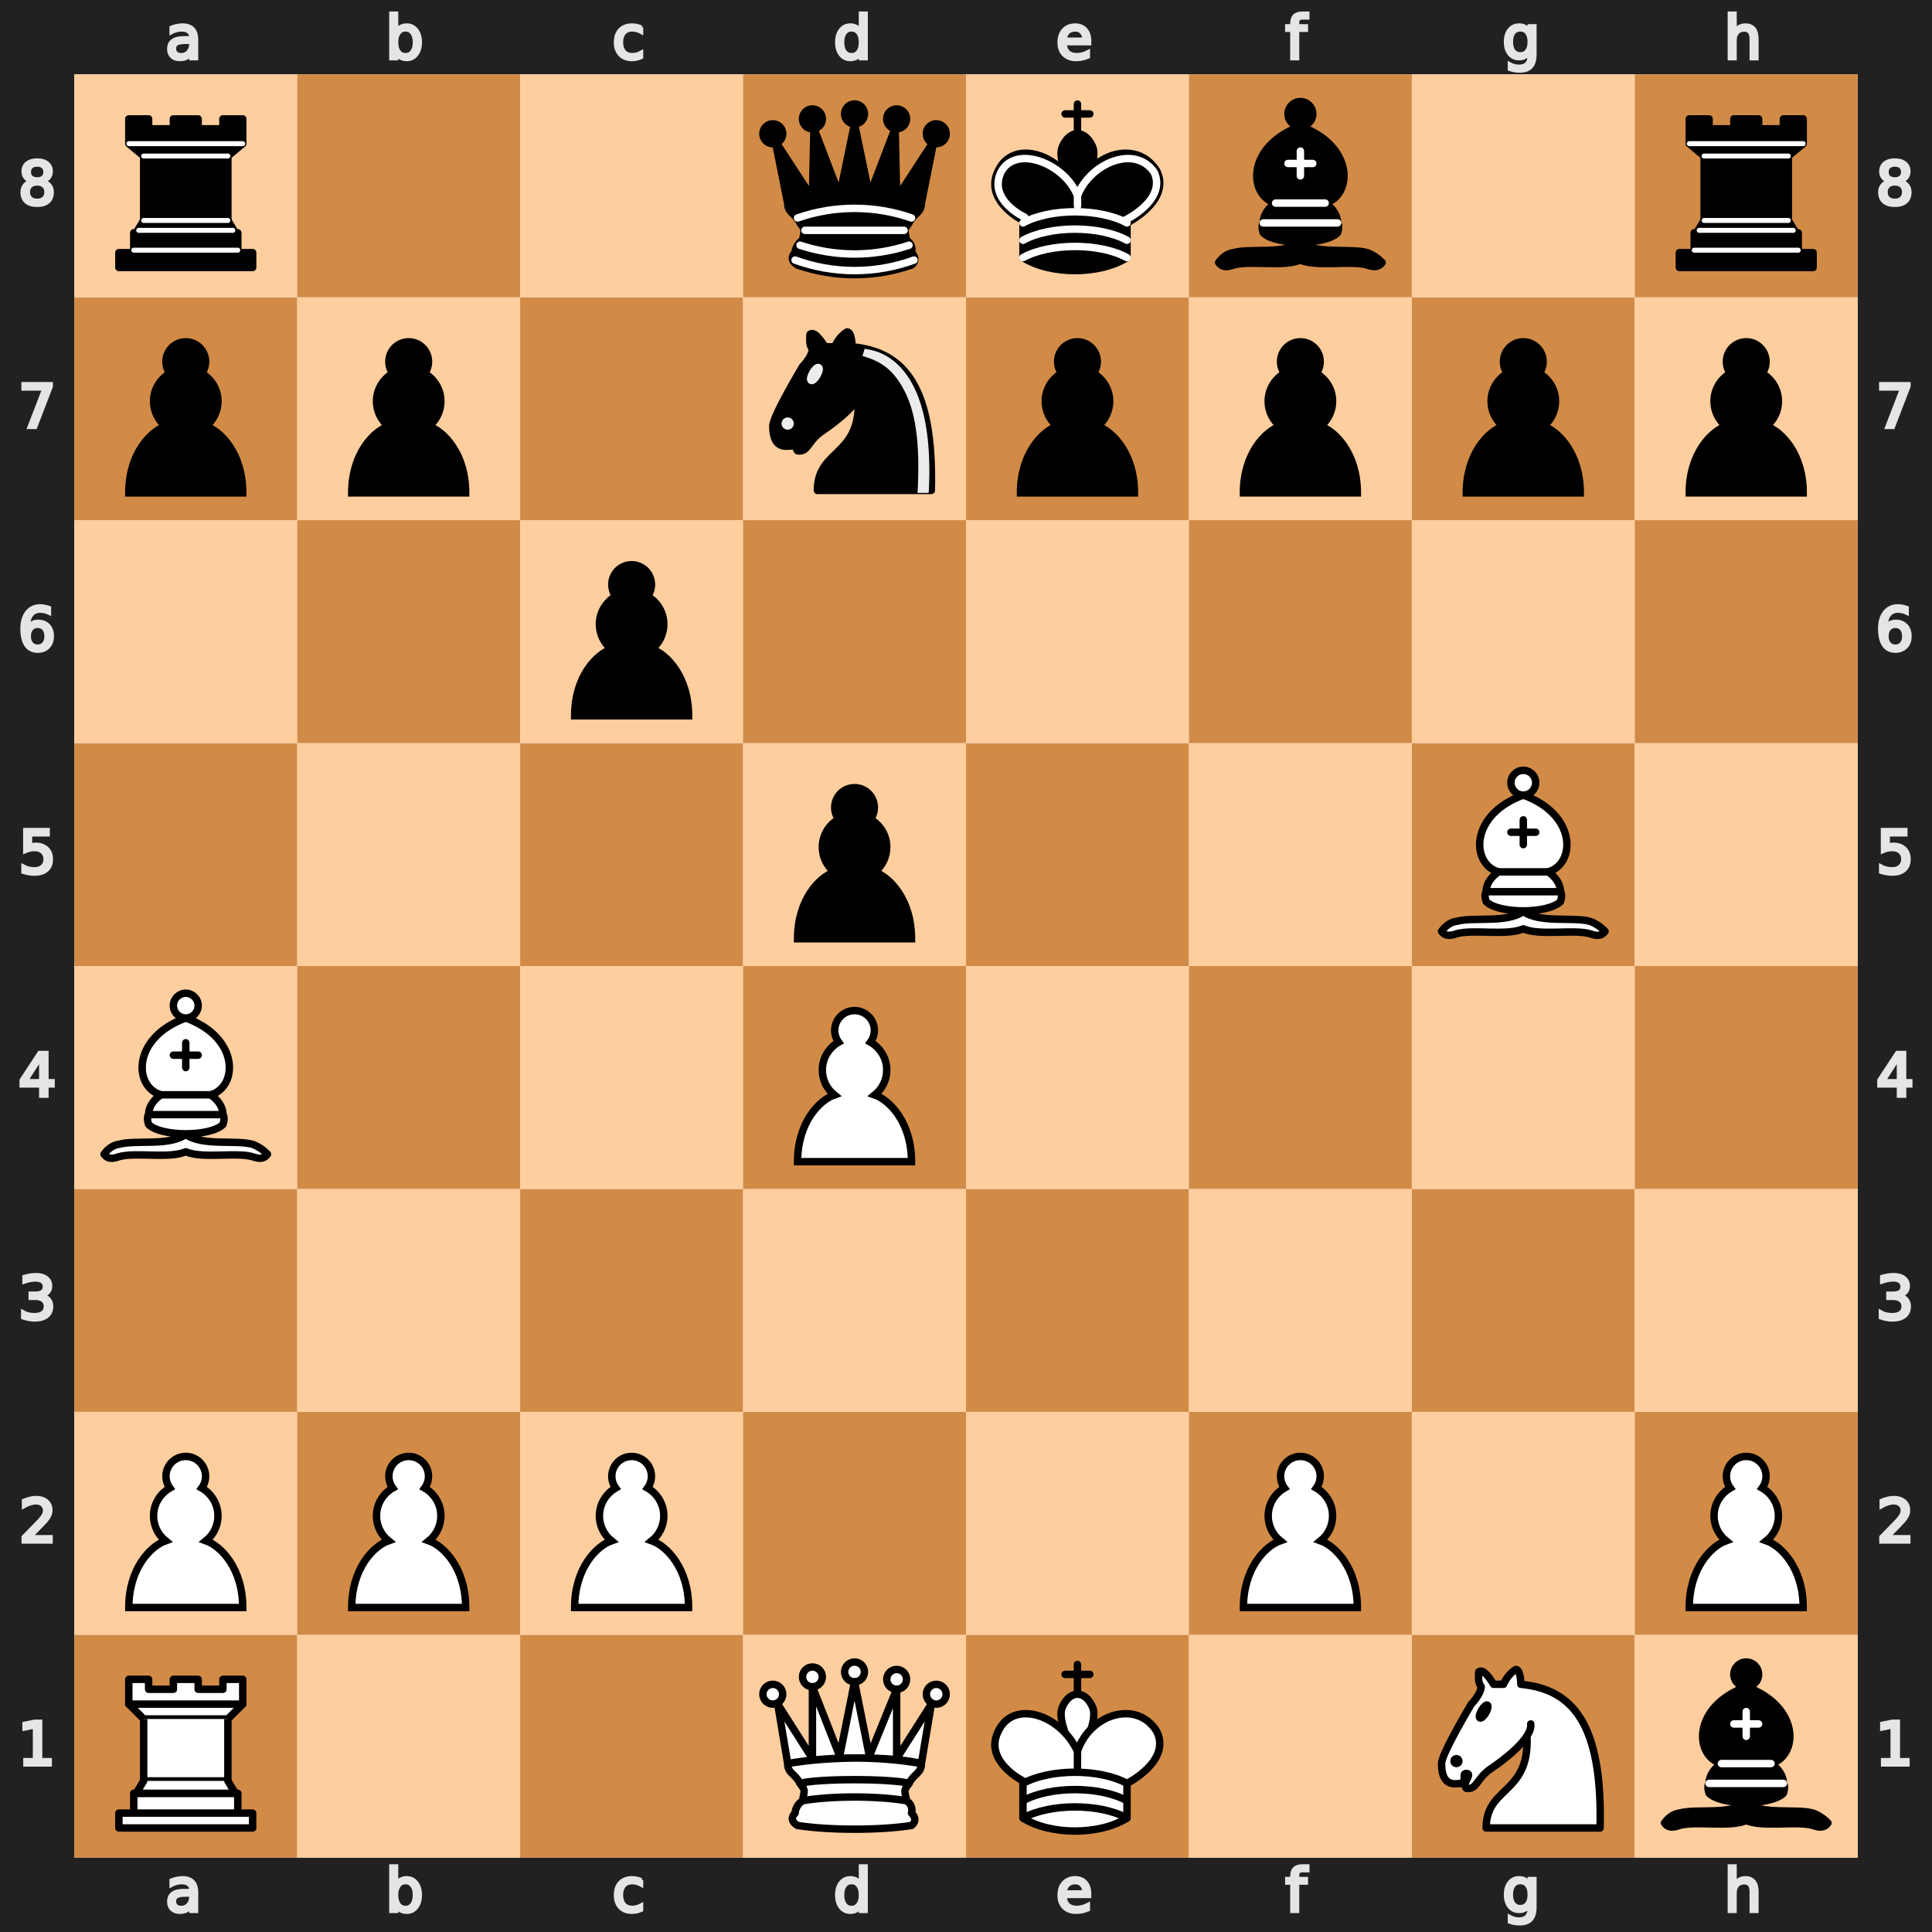
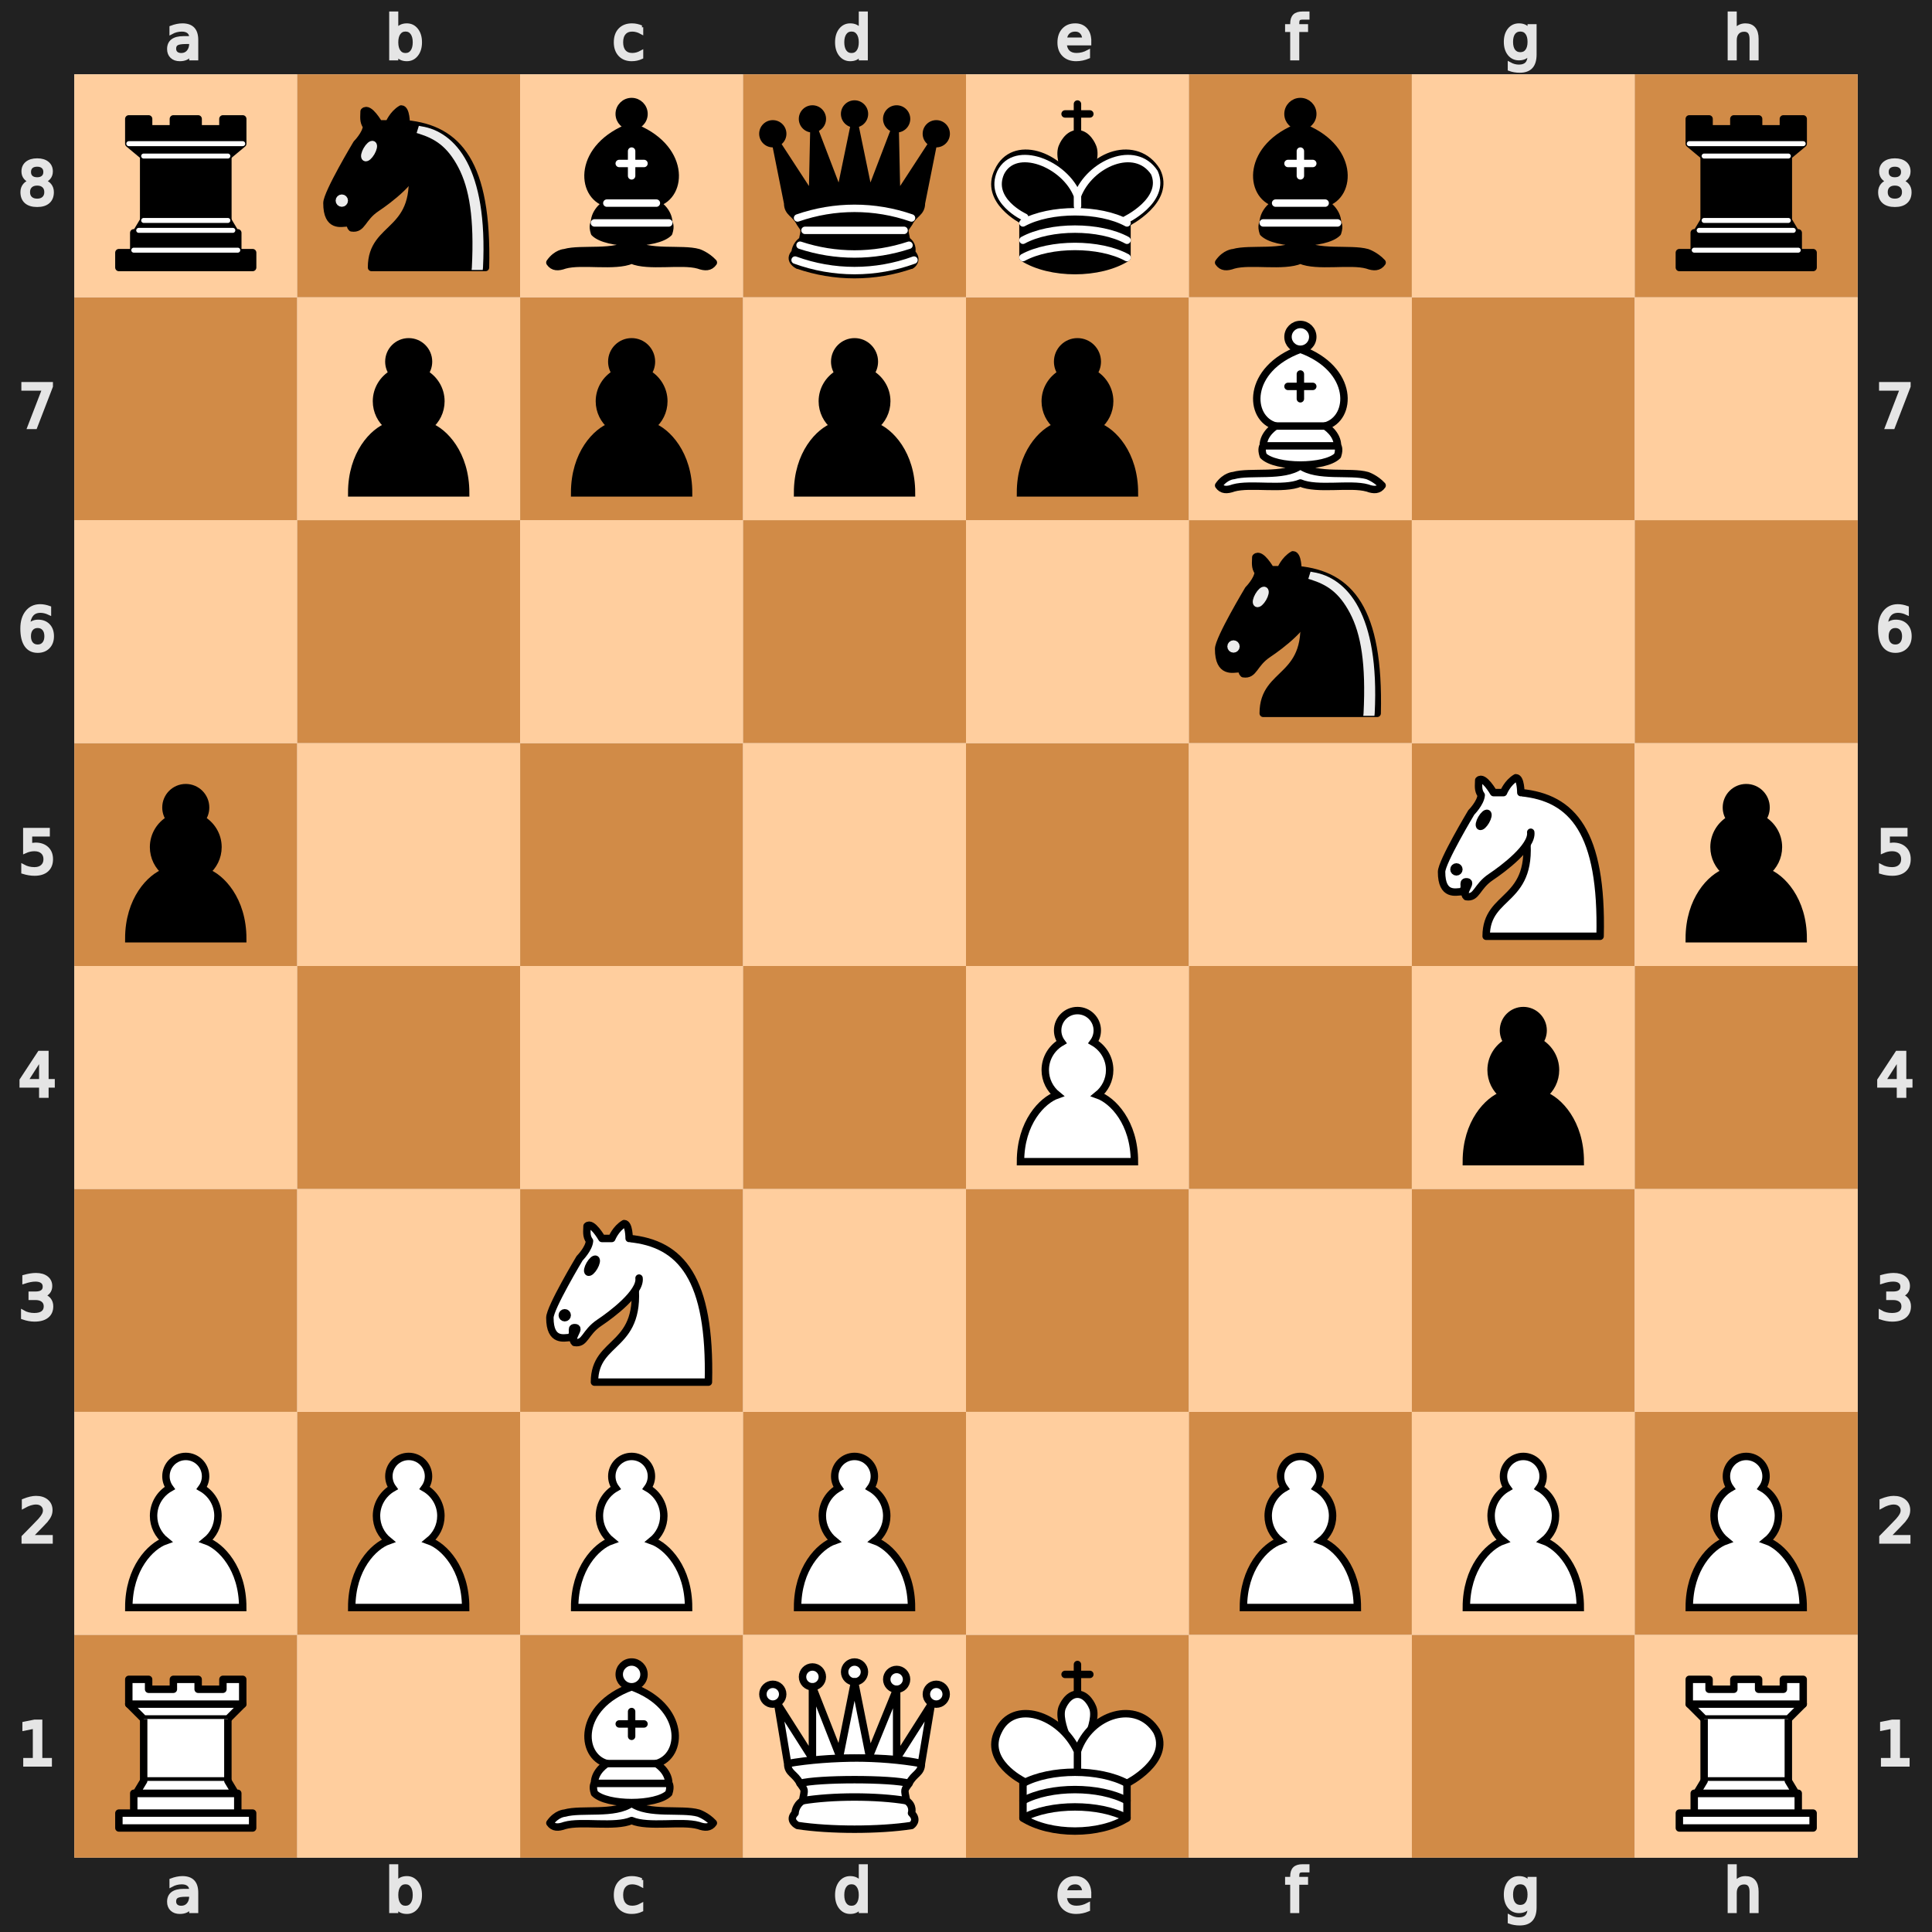
<svg xmlns="http://www.w3.org/2000/svg" xmlns:xlink="http://www.w3.org/1999/xlink" viewBox="0 0 390 390">
  <defs>
    <g id="white-pawn" class="white pawn">
      <path d="M22.5 9c-2.21 0-4 1.79-4 4 0 .89.29 1.71.78 2.38C17.33 16.5 16 18.59 16 21c0 2.03.94 3.84 2.41 5.03-3 1.06-7.41 5.55-7.41 13.47h23c0-7.92-4.41-12.41-7.41-13.47 1.47-1.19 2.41-3 2.41-5.03 0-2.41-1.33-4.5-3.28-5.62.49-.67.78-1.49.78-2.38 0-2.21-1.79-4-4-4z" fill="#fff" stroke="#000" stroke-width="1.5" stroke-linecap="round" />
    </g>
    <g id="white-knight" class="white knight" fill="none" fill-rule="evenodd" stroke="#000" stroke-width="1.5" stroke-linecap="round" stroke-linejoin="round">
      <path d="M 22,10 C 32.5,11 38.5,18 38,39 L 15,39 C 15,30 25,32.5 23,18" style="fill:#ffffff; stroke:#000000;" />
      <path d="M 24,18 C 24.38,20.91 18.45,25.37 16,27 C 13,29 13.18,31.34 11,31 C 9.958,30.06 12.41,27.96 11,28 C 10,28 11.19,29.23 10,30 C 9,30 5.997,31 6,26 C 6,24 12,14 12,14 C 12,14 13.89,12.1 14,10.5 C 13.27,9.506 13.5,8.5 13.5,7.5 C 14.5,6.5 16.5,10 16.5,10 L 18.5,10 C 18.5,10 19.28,8.008 21,7 C 22,7 22,10 22,10" style="fill:#ffffff; stroke:#000000;" />
      <path d="M 9.5 25.5 A 0.5 0.5 0 1 1 8.5,25.5 A 0.5 0.5 0 1 1 9.5 25.5 z" style="fill:#000000; stroke:#000000;" />
      <path d="M 15 15.5 A 0.5 1.5 0 1 1 14,15.5 A 0.5 1.5 0 1 1 15 15.5 z" transform="matrix(0.866,0.5,-0.5,0.866,9.693,-5.173)" style="fill:#000000; stroke:#000000;" />
    </g>
    <g id="white-bishop" class="white bishop" fill="none" fill-rule="evenodd" stroke="#000" stroke-width="1.5" stroke-linecap="round" stroke-linejoin="round">
      <g fill="#fff" stroke-linecap="butt">
        <path d="M9 36c3.39-.97 10.11.43 13.5-2 3.39 2.43 10.11 1.03 13.5 2 0 0 1.65.54 3 2-.68.97-1.65.99-3 .5-3.39-.97-10.11.46-13.5-1-3.39 1.46-10.11.03-13.5 1-1.354.49-2.323.47-3-.5 1.354-1.94 3-2 3-2zM15 32c2.5 2.5 12.5 2.5 15 0 .5-1.5 0-2 0-2 0-2.5-2.5-4-2.5-4 5.5-1.5 6-11.5-5-15.5-11 4-10.5 14-5 15.5 0 0-2.5 1.5-2.5 4 0 0-.5.5 0 2zM25 8a2.5 2.5 0 1 1-5 0 2.5 2.5 0 1 1 5 0z" />
      </g>
      <path d="M17.5 26h10M15 30h15m-7.5-14.5v5M20 18h5" stroke-linejoin="miter" />
    </g>
    <g id="white-rook" class="white rook" fill="#fff" fill-rule="evenodd" stroke="#000" stroke-width="1.5" stroke-linecap="round" stroke-linejoin="round">
      <path d="M9 39h27v-3H9v3zM12 36v-4h21v4H12zM11 14V9h4v2h5V9h5v2h5V9h4v5" stroke-linecap="butt" />
      <path d="M34 14l-3 3H14l-3-3" />
      <path d="M31 17v12.5H14V17" stroke-linecap="butt" stroke-linejoin="miter" />
      <path d="M31 29.5l1.5 2.5h-20l1.5-2.5" />
      <path d="M11 14h23" fill="none" stroke-linejoin="miter" />
    </g>
    <g id="white-queen" class="white queen" fill="#fff" fill-rule="evenodd" stroke="#000" stroke-width="1.5" stroke-linecap="round" stroke-linejoin="round">
      <path d="M8 12a2 2 0 1 1-4 0 2 2 0 1 1 4 0zM24.5 7.5a2 2 0 1 1-4 0 2 2 0 1 1 4 0zM41 12a2 2 0 1 1-4 0 2 2 0 1 1 4 0zM16 8.5a2 2 0 1 1-4 0 2 2 0 1 1 4 0zM33 9a2 2 0 1 1-4 0 2 2 0 1 1 4 0z" />
      <path d="M9 26c8.5-1.5 21-1.5 27 0l2-12-7 11V11l-5.5 13.5-3-15-3 15-5.5-14V25L7 14l2 12zM9 26c0 2 1.5 2 2.5 4 1 1.5 1 1 .5 3.5-1.5 1-1.5 2.5-1.5 2.5-1.5 1.5.5 2.5.5 2.5 6.5 1 16.5 1 23 0 0 0 1.5-1 0-2.5 0 0 .5-1.5-1-2.5-.5-2.5-.5-2 .5-3.5 1-2 2.5-2 2.5-4-8.5-1.5-18.5-1.5-27 0z" stroke-linecap="butt" />
      <path d="M11.5 30c3.5-1 18.5-1 22 0M12 33.5c6-1 15-1 21 0" fill="none" />
    </g>
    <g id="white-king" class="white king" fill="none" fill-rule="evenodd" stroke="#000" stroke-width="1.5" stroke-linecap="round" stroke-linejoin="round">
      <path d="M22.5 11.63V6M20 8h5" stroke-linejoin="miter" />
      <path d="M22.5 25s4.5-7.5 3-10.5c0 0-1-2.5-3-2.5s-3 2.5-3 2.5c-1.5 3 3 10.5 3 10.5" fill="#fff" stroke-linecap="butt" stroke-linejoin="miter" />
      <path d="M11.5 37c5.5 3.5 15.5 3.5 21 0v-7s9-4.5 6-10.5c-4-6.5-13.5-3.5-16 4V27v-3.5c-3.5-7.5-13-10.5-16-4-3 6 5 10 5 10V37z" fill="#fff" />
      <path d="M11.5 30c5.5-3 15.5-3 21 0m-21 3.5c5.5-3 15.5-3 21 0m-21 3.5c5.5-3 15.5-3 21 0" />
    </g>
    <g id="black-pawn" class="black pawn">
      <path d="M22.5 9c-2.21 0-4 1.79-4 4 0 .89.29 1.71.78 2.38C17.33 16.5 16 18.59 16 21c0 2.03.94 3.84 2.41 5.03-3 1.06-7.41 5.55-7.41 13.47h23c0-7.92-4.41-12.41-7.41-13.47 1.47-1.19 2.41-3 2.41-5.03 0-2.41-1.33-4.5-3.28-5.62.49-.67.78-1.49.78-2.38 0-2.21-1.79-4-4-4z" fill="#000" stroke="#000" stroke-width="1.5" stroke-linecap="round" />
    </g>
    <g id="black-knight" class="black knight" fill="none" fill-rule="evenodd" stroke="#000" stroke-width="1.5" stroke-linecap="round" stroke-linejoin="round">
      <path d="M 22,10 C 32.5,11 38.5,18 38,39 L 15,39 C 15,30 25,32.5 23,18" style="fill:#000000; stroke:#000000;" />
      <path d="M 24,18 C 24.38,20.91 18.45,25.37 16,27 C 13,29 13.18,31.34 11,31 C 9.958,30.06 12.41,27.96 11,28 C 10,28 11.19,29.23 10,30 C 9,30 5.997,31 6,26 C 6,24 12,14 12,14 C 12,14 13.89,12.1 14,10.5 C 13.27,9.506 13.5,8.5 13.5,7.5 C 14.5,6.5 16.5,10 16.5,10 L 18.5,10 C 18.5,10 19.28,8.008 21,7 C 22,7 22,10 22,10" style="fill:#000000; stroke:#000000;" />
      <path d="M 9.5 25.5 A 0.5 0.5 0 1 1 8.5,25.5 A 0.5 0.5 0 1 1 9.5 25.5 z" style="fill:#ececec; stroke:#ececec;" />
      <path d="M 15 15.5 A 0.5 1.5 0 1 1 14,15.5 A 0.5 1.5 0 1 1 15 15.5 z" transform="matrix(0.866,0.5,-0.5,0.866,9.693,-5.173)" style="fill:#ececec; stroke:#ececec;" />
      <path d="M 24.55,10.4 L 24.1,11.85 L 24.6,12 C 27.75,13 30.25,14.49 32.5,18.75 C 34.75,23.01 35.75,29.06 35.25,39 L 35.2,39.5 L 37.45,39.5 L 37.5,39 C 38,28.94 36.62,22.15 34.25,17.66 C 31.88,13.17 28.46,11.02 25.06,10.5 L 24.55,10.4 z " style="fill:#ececec; stroke:none;" />
    </g>
    <g id="black-bishop" class="black bishop" fill="none" fill-rule="evenodd" stroke="#000" stroke-width="1.5" stroke-linecap="round" stroke-linejoin="round">
      <path d="M9 36c3.39-.97 10.11.43 13.5-2 3.39 2.43 10.11 1.03 13.5 2 0 0 1.65.54 3 2-.68.97-1.65.99-3 .5-3.39-.97-10.11.46-13.5-1-3.39 1.46-10.11.03-13.5 1-1.354.49-2.323.47-3-.5 1.354-1.94 3-2 3-2zm6-4c2.5 2.5 12.5 2.5 15 0 .5-1.5 0-2 0-2 0-2.5-2.5-4-2.5-4 5.5-1.5 6-11.5-5-15.5-11 4-10.5 14-5 15.5 0 0-2.5 1.5-2.5 4 0 0-.5.5 0 2zM25 8a2.5 2.5 0 1 1-5 0 2.5 2.5 0 1 1 5 0z" fill="#000" stroke-linecap="butt" />
      <path d="M17.5 26h10M15 30h15m-7.5-14.5v5M20 18h5" stroke="#fff" stroke-linejoin="miter" />
    </g>
    <g id="black-rook" class="black rook" fill="#000" fill-rule="evenodd" stroke="#000" stroke-width="1.5" stroke-linecap="round" stroke-linejoin="round">
      <path d="M9 39h27v-3H9v3zM12.5 32l1.5-2.5h17l1.5 2.5h-20zM12 36v-4h21v4H12z" stroke-linecap="butt" />
      <path d="M14 29.5v-13h17v13H14z" stroke-linecap="butt" stroke-linejoin="miter" />
      <path d="M14 16.5L11 14h23l-3 2.5H14zM11 14V9h4v2h5V9h5v2h5V9h4v5H11z" stroke-linecap="butt" />
      <path d="M12 35.5h21M13 31.5h19M14 29.5h17M14 16.5h17M11 14h23" fill="none" stroke="#fff" stroke-width="1" stroke-linejoin="miter" />
    </g>
    <g id="black-queen" class="black queen" fill="#000" fill-rule="evenodd" stroke="#000" stroke-width="1.5" stroke-linecap="round" stroke-linejoin="round">
      <g fill="#000" stroke="none">
        <circle cx="6" cy="12" r="2.75" />
        <circle cx="14" cy="9" r="2.75" />
        <circle cx="22.5" cy="8" r="2.75" />
        <circle cx="31" cy="9" r="2.75" />
        <circle cx="39" cy="12" r="2.75" />
      </g>
      <path d="M9 26c8.5-1.5 21-1.5 27 0l2.5-12.5L31 25l-.3-14.1-5.2 13.6-3-14.5-3 14.5-5.2-13.6L14 25 6.5 13.5 9 26zM9 26c0 2 1.5 2 2.5 4 1 1.5 1 1 .5 3.5-1.5 1-1.5 2.5-1.5 2.5-1.5 1.5.5 2.5.5 2.5 6.5 1 16.5 1 23 0 0 0 1.5-1 0-2.5 0 0 .5-1.5-1-2.5-.5-2.5-.5-2 .5-3.5 1-2 2.5-2 2.5-4-8.5-1.5-18.5-1.5-27 0z" stroke-linecap="butt" />
      <path d="M11 38.5a35 35 1 0 0 23 0" fill="none" stroke-linecap="butt" />
      <path d="M11 29a35 35 1 0 1 23 0M12.5 31.5h20M11.5 34.5a35 35 1 0 0 22 0M10.5 37.5a35 35 1 0 0 24 0" fill="none" stroke="#fff" />
    </g>
    <g id="black-king" class="black king" fill="none" fill-rule="evenodd" stroke="#000" stroke-width="1.5" stroke-linecap="round" stroke-linejoin="round">
      <path d="M22.5 11.63V6" stroke-linejoin="miter" />
      <path d="M22.5 25s4.5-7.5 3-10.5c0 0-1-2.5-3-2.5s-3 2.5-3 2.5c-1.5 3 3 10.5 3 10.5" fill="#000" stroke-linecap="butt" stroke-linejoin="miter" />
      <path d="M11.5 37c5.5 3.5 15.5 3.5 21 0v-7s9-4.5 6-10.5c-4-6.5-13.5-3.5-16 4V27v-3.5c-3.5-7.5-13-10.5-16-4-3 6 5 10 5 10V37z" fill="#000" />
      <path d="M20 8h5" stroke-linejoin="miter" />
      <path d="M32 29.5s8.5-4 6.03-9.65C34.15 14 25 18 22.5 24.5l.01 2.1-.01-2.1C20 18 9.906 14 6.997 19.85c-2.497 5.65 4.853 9 4.853 9M11.5 30c5.5-3 15.5-3 21 0m-21 3.5c5.5-3 15.5-3 21 0m-21 3.5c5.5-3 15.5-3 21 0" stroke="#fff" />
    </g>
  </defs>
  <rect x="7.5" y="7.5" width="375" height="375" fill="none" stroke="#212121" stroke-width="15" />
  <g transform="translate(20, 1) scale(0.75, 0.75)" fill="#e5e5e5" stroke="#e5e5e5">
    <path d="M23.328 10.016q-1.742 0-2.414.398-.672.398-.672 1.36 0 .765.5 1.218.508.445 1.375.445 1.196 0 1.914-.843.727-.852.727-2.258v-.32zm2.867-.594v4.992h-1.437v-1.328q-.492.797-1.227 1.18-.734.375-1.797.375-1.343 0-2.14-.75-.79-.758-.79-2.024 0-1.476.985-2.226.992-.75 2.953-.75h2.016V8.75q0-.992-.656-1.531-.649-.547-1.829-.547-.75 0-1.46.18-.711.18-1.368.539V6.062q.79-.304 1.532-.453.742-.156 1.445-.156 1.898 0 2.836.984.937.985.937 2.985z" />
  </g>
  <g transform="translate(20, 375) scale(0.75, 0.75)" fill="#e5e5e5" stroke="#e5e5e5">
    <path d="M23.328 10.016q-1.742 0-2.414.398-.672.398-.672 1.36 0 .765.5 1.218.508.445 1.375.445 1.196 0 1.914-.843.727-.852.727-2.258v-.32zm2.867-.594v4.992h-1.437v-1.328q-.492.797-1.227 1.18-.734.375-1.797.375-1.343 0-2.14-.75-.79-.758-.79-2.024 0-1.476.985-2.226.992-.75 2.953-.75h2.016V8.75q0-.992-.656-1.531-.649-.547-1.829-.547-.75 0-1.46.18-.711.18-1.368.539V6.062q.79-.304 1.532-.453.742-.156 1.445-.156 1.898 0 2.836.984.937.985.937 2.985z" />
  </g>
  <g transform="translate(65, 1) scale(0.75, 0.75)" fill="#e5e5e5" stroke="#e5e5e5">
    <path d="M24.922 10.047q0-1.586-.656-2.485-.649-.906-1.79-.906-1.14 0-1.796.906-.649.899-.649 2.485 0 1.586.649 2.492.656.898 1.797.898 1.14 0 1.789-.898.656-.906.656-2.492zm-4.89-3.055q.452-.781 1.14-1.156.695-.383 1.656-.383 1.594 0 2.586 1.266 1 1.265 1 3.328 0 2.062-1 3.328-.992 1.266-2.586 1.266-.96 0-1.656-.375-.688-.383-1.14-1.164v1.312h-1.446V2.258h1.445z" />
  </g>
  <g transform="translate(65, 375) scale(0.75, 0.75)" fill="#e5e5e5" stroke="#e5e5e5">
    <path d="M24.922 10.047q0-1.586-.656-2.485-.649-.906-1.79-.906-1.14 0-1.796.906-.649.899-.649 2.485 0 1.586.649 2.492.656.898 1.797.898 1.14 0 1.789-.898.656-.906.656-2.492zm-4.89-3.055q.452-.781 1.14-1.156.695-.383 1.656-.383 1.594 0 2.586 1.266 1 1.265 1 3.328 0 2.062-1 3.328-.992 1.266-2.586 1.266-.96 0-1.656-.375-.688-.383-1.14-1.164v1.312h-1.446V2.258h1.445z" />
  </g>
  <g transform="translate(110, 1) scale(0.75, 0.75)" fill="#e5e5e5" stroke="#e5e5e5">
    <path d="M25.96 6v1.344q-.608-.336-1.226-.5-.609-.172-1.234-.172-1.398 0-2.172.89-.773.883-.773 2.485 0 1.601.773 2.492.774.883 2.172.883.625 0 1.234-.164.618-.172 1.227-.508v1.328q-.602.281-1.25.422-.64.14-1.367.14-1.977 0-3.14-1.242-1.165-1.242-1.165-3.351 0-2.14 1.172-3.367 1.18-1.227 3.227-1.227.664 0 1.296.14.633.134 1.227.407z" />
  </g>
  <g transform="translate(110, 375) scale(0.75, 0.75)" fill="#e5e5e5" stroke="#e5e5e5">
    <path d="M25.96 6v1.344q-.608-.336-1.226-.5-.609-.172-1.234-.172-1.398 0-2.172.89-.773.883-.773 2.485 0 1.601.773 2.492.774.883 2.172.883.625 0 1.234-.164.618-.172 1.227-.508v1.328q-.602.281-1.25.422-.64.14-1.367.14-1.977 0-3.14-1.242-1.165-1.242-1.165-3.351 0-2.14 1.172-3.367 1.18-1.227 3.227-1.227.664 0 1.296.14.633.134 1.227.407z" />
  </g>
  <g transform="translate(155, 1) scale(0.75, 0.75)" fill="#e5e5e5" stroke="#e5e5e5">
    <path d="M24.973 6.992V2.258h1.437v12.156h-1.437v-1.312q-.453.78-1.149 1.164-.687.375-1.656.375-1.586 0-2.586-1.266-.992-1.266-.992-3.328 0-2.063.992-3.328 1-1.266 2.586-1.266.969 0 1.656.383.696.375 1.149 1.156zm-4.899 3.055q0 1.586.649 2.492.656.898 1.797.898 1.14 0 1.796-.898.657-.906.657-2.492 0-1.586-.657-2.485-.656-.906-1.796-.906-1.141 0-1.797.906-.649.899-.649 2.485z" />
  </g>
  <g transform="translate(155, 375) scale(0.75, 0.75)" fill="#e5e5e5" stroke="#e5e5e5">
    <path d="M24.973 6.992V2.258h1.437v12.156h-1.437v-1.312q-.453.78-1.149 1.164-.687.375-1.656.375-1.586 0-2.586-1.266-.992-1.266-.992-3.328 0-2.063.992-3.328 1-1.266 2.586-1.266.969 0 1.656.383.696.375 1.149 1.156zm-4.899 3.055q0 1.586.649 2.492.656.898 1.797.898 1.14 0 1.796-.898.657-.906.657-2.492 0-1.586-.657-2.485-.656-.906-1.796-.906-1.141 0-1.797.906-.649.899-.649 2.485z" />
  </g>
  <g transform="translate(200, 1) scale(0.75, 0.75)" fill="#e5e5e5" stroke="#e5e5e5">
    <path d="M26.555 9.68v.703h-6.61q.094 1.484.89 2.265.806.774 2.235.774.828 0 1.602-.203.781-.203 1.547-.61v1.36q-.774.328-1.586.5-.813.172-1.649.172-2.093 0-3.32-1.22-1.219-1.218-1.219-3.296 0-2.148 1.157-3.406 1.164-1.266 3.132-1.266 1.766 0 2.79 1.14 1.03 1.134 1.03 3.087zm-1.438-.422q-.015-1.18-.664-1.883-.64-.703-1.703-.703-1.203 0-1.93.68-.718.68-.828 1.914z" />
  </g>
  <g transform="translate(200, 375) scale(0.75, 0.75)" fill="#e5e5e5" stroke="#e5e5e5">
    <path d="M26.555 9.68v.703h-6.61q.094 1.484.89 2.265.806.774 2.235.774.828 0 1.602-.203.781-.203 1.547-.61v1.36q-.774.328-1.586.5-.813.172-1.649.172-2.093 0-3.32-1.22-1.219-1.218-1.219-3.296 0-2.148 1.157-3.406 1.164-1.266 3.132-1.266 1.766 0 2.79 1.14 1.03 1.134 1.03 3.087zm-1.438-.422q-.015-1.18-.664-1.883-.64-.703-1.703-.703-1.203 0-1.93.68-.718.68-.828 1.914z" />
  </g>
  <g transform="translate(245, 1) scale(0.75, 0.75)" fill="#e5e5e5" stroke="#e5e5e5">
    <path d="M25.285 2.258v1.195H23.91q-.773 0-1.078.313-.297.312-.297 1.125v.773h2.367v1.117h-2.367v7.633H21.09V6.781h-1.375V5.664h1.375v-.61q0-1.46.68-2.124.68-.672 2.156-.672z" />
  </g>
  <g transform="translate(245, 375) scale(0.75, 0.75)" fill="#e5e5e5" stroke="#e5e5e5">
    <path d="M25.285 2.258v1.195H23.91q-.773 0-1.078.313-.297.312-.297 1.125v.773h2.367v1.117h-2.367v7.633H21.09V6.781h-1.375V5.664h1.375v-.61q0-1.46.68-2.124.68-.672 2.156-.672z" />
  </g>
  <g transform="translate(290, 1) scale(0.75, 0.75)" fill="#e5e5e5" stroke="#e5e5e5">
    <path d="M24.973 9.937q0-1.562-.649-2.421-.64-.86-1.804-.86-1.157 0-1.805.86-.64.859-.64 2.421 0 1.555.64 2.415.648.859 1.805.859 1.164 0 1.804-.86.649-.859.649-2.414zm1.437 3.391q0 2.234-.992 3.32-.992 1.094-3.04 1.094-.757 0-1.429-.117-.672-.11-1.304-.344v-1.398q.632.344 1.25.508.617.164 1.257.164 1.414 0 2.118-.743.703-.734.703-2.226v-.711q-.446.773-1.141 1.156-.695.383-1.664.383-1.61 0-2.594-1.227-.984-1.226-.984-3.25 0-2.03.984-3.257.985-1.227 2.594-1.227.969 0 1.664.383t1.14 1.156V5.664h1.438z" />
  </g>
  <g transform="translate(290, 375) scale(0.75, 0.75)" fill="#e5e5e5" stroke="#e5e5e5">
    <path d="M24.973 9.937q0-1.562-.649-2.421-.64-.86-1.804-.86-1.157 0-1.805.86-.64.859-.64 2.421 0 1.555.64 2.415.648.859 1.805.859 1.164 0 1.804-.86.649-.859.649-2.414zm1.437 3.391q0 2.234-.992 3.32-.992 1.094-3.04 1.094-.757 0-1.429-.117-.672-.11-1.304-.344v-1.398q.632.344 1.25.508.617.164 1.257.164 1.414 0 2.118-.743.703-.734.703-2.226v-.711q-.446.773-1.141 1.156-.695.383-1.664.383-1.61 0-2.594-1.227-.984-1.226-.984-3.25 0-2.03.984-3.257.985-1.227 2.594-1.227.969 0 1.664.383t1.14 1.156V5.664h1.438z" />
  </g>
  <g transform="translate(335, 1) scale(0.75, 0.75)" fill="#e5e5e5" stroke="#e5e5e5">
    <path d="M26.164 9.133v5.281h-1.437V9.18q0-1.243-.485-1.86-.484-.617-1.453-.617-1.164 0-1.836.742-.672.742-.672 2.024v4.945h-1.445V2.258h1.445v4.765q.516-.789 1.211-1.18.703-.39 1.617-.39 1.508 0 2.282.938.773.93.773 2.742z" />
  </g>
  <g transform="translate(335, 375) scale(0.75, 0.75)" fill="#e5e5e5" stroke="#e5e5e5">
    <path d="M26.164 9.133v5.281h-1.437V9.18q0-1.243-.485-1.86-.484-.617-1.453-.617-1.164 0-1.836.742-.672.742-.672 2.024v4.945h-1.445V2.258h1.445v4.765q.516-.789 1.211-1.18.703-.39 1.617-.39 1.508 0 2.282.938.773.93.773 2.742z" />
  </g>
  <g transform="translate(0, 335) scale(0.75, 0.75)" fill="#e5e5e5" stroke="#e5e5e5">
    <path d="M6.754 26.996h2.578v-8.898l-2.805.562v-1.437l2.79-.563h1.578v10.336h2.578v1.328h-6.72z" />
  </g>
  <g transform="translate(375, 335) scale(0.75, 0.75)" fill="#e5e5e5" stroke="#e5e5e5">
    <path d="M6.754 26.996h2.578v-8.898l-2.805.562v-1.437l2.79-.563h1.578v10.336h2.578v1.328h-6.72z" />
  </g>
  <g transform="translate(0, 290) scale(0.75, 0.75)" fill="#e5e5e5" stroke="#e5e5e5">
    <path d="M8.195 26.996h5.508v1.328H6.297v-1.328q.898-.93 2.445-2.492 1.555-1.57 1.953-2.024.758-.851 1.055-1.437.305-.594.305-1.164 0-.93-.657-1.516-.648-.586-1.695-.586-.742 0-1.57.258-.82.258-1.758.781v-1.593q.953-.383 1.781-.578.828-.196 1.516-.196 1.812 0 2.89.906 1.079.907 1.079 2.422 0 .72-.274 1.368-.265.64-.976 1.515-.196.227-1.243 1.313-1.046 1.078-2.953 3.023z" />
  </g>
  <g transform="translate(375, 290) scale(0.75, 0.75)" fill="#e5e5e5" stroke="#e5e5e5">
    <path d="M8.195 26.996h5.508v1.328H6.297v-1.328q.898-.93 2.445-2.492 1.555-1.57 1.953-2.024.758-.851 1.055-1.437.305-.594.305-1.164 0-.93-.657-1.516-.648-.586-1.695-.586-.742 0-1.57.258-.82.258-1.758.781v-1.593q.953-.383 1.781-.578.828-.196 1.516-.196 1.812 0 2.89.906 1.079.907 1.079 2.422 0 .72-.274 1.368-.265.64-.976 1.515-.196.227-1.243 1.313-1.046 1.078-2.953 3.023z" />
  </g>
  <g transform="translate(0, 245) scale(0.75, 0.75)" fill="#e5e5e5" stroke="#e5e5e5">
    <path d="M11.434 22.035q1.132.242 1.765 1.008.64.766.64 1.89 0 1.727-1.187 2.672-1.187.946-3.375.946-.734 0-1.515-.149-.774-.14-1.602-.43V26.45q.656.383 1.438.578.78.196 1.632.196 1.485 0 2.258-.586.782-.586.782-1.703 0-1.032-.727-1.61-.719-.586-2.008-.586h-1.36v-1.297h1.423q1.164 0 1.78-.46.618-.47.618-1.344 0-.899-.64-1.375-.633-.485-1.82-.485-.65 0-1.391.141-.743.14-1.633.437V16.95q.898-.25 1.68-.375.788-.125 1.484-.125 1.797 0 2.844.82 1.046.813 1.046 2.204 0 .968-.554 1.64-.555.664-1.578.922z" />
  </g>
  <g transform="translate(375, 245) scale(0.75, 0.75)" fill="#e5e5e5" stroke="#e5e5e5">
    <path d="M11.434 22.035q1.132.242 1.765 1.008.64.766.64 1.89 0 1.727-1.187 2.672-1.187.946-3.375.946-.734 0-1.515-.149-.774-.14-1.602-.43V26.45q.656.383 1.438.578.78.196 1.632.196 1.485 0 2.258-.586.782-.586.782-1.703 0-1.032-.727-1.61-.719-.586-2.008-.586h-1.36v-1.297h1.423q1.164 0 1.78-.46.618-.47.618-1.344 0-.899-.64-1.375-.633-.485-1.82-.485-.65 0-1.391.141-.743.14-1.633.437V16.95q.898-.25 1.68-.375.788-.125 1.484-.125 1.797 0 2.844.82 1.046.813 1.046 2.204 0 .968-.554 1.64-.555.664-1.578.922z" />
  </g>
  <g transform="translate(0, 200) scale(0.75, 0.75)" fill="#e5e5e5" stroke="#e5e5e5">
    <path d="M11.016 18.035L7.03 24.262h3.985zm-.414-1.375h1.984v7.602h1.664v1.312h-1.664v2.75h-1.57v-2.75H5.75v-1.523z" />
  </g>
  <g transform="translate(375, 200) scale(0.75, 0.75)" fill="#e5e5e5" stroke="#e5e5e5">
    <path d="M11.016 18.035L7.03 24.262h3.985zm-.414-1.375h1.984v7.602h1.664v1.312h-1.664v2.75h-1.57v-2.75H5.75v-1.523z" />
  </g>
  <g transform="translate(0, 155) scale(0.75, 0.75)" fill="#e5e5e5" stroke="#e5e5e5">
    <path d="M6.719 16.66h6.195v1.328h-4.75v2.86q.344-.118.688-.172.343-.063.687-.063 1.953 0 3.094 1.07 1.14 1.07 1.14 2.899 0 1.883-1.171 2.93-1.172 1.039-3.305 1.039-.735 0-1.5-.125-.758-.125-1.57-.375v-1.586q.703.383 1.453.57.75.188 1.586.188 1.351 0 2.14-.711.79-.711.79-1.93 0-1.219-.79-1.93-.789-.71-2.14-.71-.633 0-1.266.14-.625.14-1.281.438z" />
  </g>
  <g transform="translate(375, 155) scale(0.75, 0.75)" fill="#e5e5e5" stroke="#e5e5e5">
    <path d="M6.719 16.66h6.195v1.328h-4.75v2.86q.344-.118.688-.172.343-.063.687-.063 1.953 0 3.094 1.07 1.14 1.07 1.14 2.899 0 1.883-1.171 2.93-1.172 1.039-3.305 1.039-.735 0-1.5-.125-.758-.125-1.57-.375v-1.586q.703.383 1.453.57.75.188 1.586.188 1.351 0 2.14-.711.79-.711.79-1.93 0-1.219-.79-1.93-.789-.71-2.14-.71-.633 0-1.266.14-.625.14-1.281.438z" />
  </g>
  <g transform="translate(0, 110) scale(0.75, 0.75)" fill="#e5e5e5" stroke="#e5e5e5">
    <path d="M10.137 21.863q-1.063 0-1.688.727-.617.726-.617 1.992 0 1.258.617 1.992.625.727 1.688.727 1.062 0 1.68-.727.624-.734.624-1.992 0-1.266-.625-1.992-.617-.727-1.68-.727zm3.133-4.945v1.437q-.594-.28-1.204-.43-.601-.148-1.195-.148-1.562 0-2.39 1.055-.82 1.055-.938 3.188.46-.68 1.156-1.04.696-.367 1.531-.367 1.758 0 2.774 1.07 1.023 1.063 1.023 2.899 0 1.797-1.062 2.883-1.063 1.086-2.828 1.086-2.024 0-3.094-1.547-1.07-1.555-1.07-4.5 0-2.766 1.312-4.406 1.313-1.649 3.524-1.649.593 0 1.195.117.61.118 1.266.352z" />
  </g>
  <g transform="translate(375, 110) scale(0.75, 0.75)" fill="#e5e5e5" stroke="#e5e5e5">
    <path d="M10.137 21.863q-1.063 0-1.688.727-.617.726-.617 1.992 0 1.258.617 1.992.625.727 1.688.727 1.062 0 1.68-.727.624-.734.624-1.992 0-1.266-.625-1.992-.617-.727-1.68-.727zm3.133-4.945v1.437q-.594-.28-1.204-.43-.601-.148-1.195-.148-1.562 0-2.39 1.055-.82 1.055-.938 3.188.46-.68 1.156-1.04.696-.367 1.531-.367 1.758 0 2.774 1.07 1.023 1.063 1.023 2.899 0 1.797-1.062 2.883-1.063 1.086-2.828 1.086-2.024 0-3.094-1.547-1.07-1.555-1.07-4.5 0-2.766 1.312-4.406 1.313-1.649 3.524-1.649.593 0 1.195.117.61.118 1.266.352z" />
  </g>
  <g transform="translate(0, 65) scale(0.75, 0.75)" fill="#e5e5e5" stroke="#e5e5e5">
    <path d="M6.25 16.66h7.5v.672L9.516 28.324H7.867l3.985-10.336H6.25z" />
  </g>
  <g transform="translate(375, 65) scale(0.75, 0.75)" fill="#e5e5e5" stroke="#e5e5e5">
    <path d="M6.25 16.66h7.5v.672L9.516 28.324H7.867l3.985-10.336H6.25z" />
  </g>
  <g transform="translate(0, 20) scale(0.75, 0.75)" fill="#e5e5e5" stroke="#e5e5e5">
    <path d="M10 22.785q-1.125 0-1.773.602-.641.601-.641 1.656t.64 1.656q.649.602 1.774.602t1.773-.602q.649-.61.649-1.656 0-1.055-.649-1.656-.64-.602-1.773-.602zm-1.578-.672q-1.016-.25-1.586-.945-.563-.695-.563-1.695 0-1.399.993-2.211 1-.813 2.734-.813 1.742 0 2.734.813.993.812.993 2.21 0 1-.57 1.696-.563.695-1.571.945 1.14.266 1.773 1.04.641.773.641 1.89 0 1.695-1.04 2.602-1.03.906-2.96.906t-2.969-.906Q6 26.738 6 25.043q0-1.117.64-1.89.641-.774 1.782-1.04zm-.578-2.492q0 .906.562 1.414.57.508 1.594.508 1.016 0 1.586-.508.578-.508.578-1.414 0-.906-.578-1.414-.57-.508-1.586-.508-1.023 0-1.594.508-.562.508-.562 1.414z" />
  </g>
  <g transform="translate(375, 20) scale(0.75, 0.75)" fill="#e5e5e5" stroke="#e5e5e5">
    <path d="M10 22.785q-1.125 0-1.773.602-.641.601-.641 1.656t.64 1.656q.649.602 1.774.602t1.773-.602q.649-.61.649-1.656 0-1.055-.649-1.656-.64-.602-1.773-.602zm-1.578-.672q-1.016-.25-1.586-.945-.563-.695-.563-1.695 0-1.399.993-2.211 1-.813 2.734-.813 1.742 0 2.734.813.993.812.993 2.21 0 1-.57 1.696-.563.695-1.571.945 1.14.266 1.773 1.04.641.773.641 1.89 0 1.695-1.04 2.602-1.03.906-2.96.906t-2.969-.906Q6 26.738 6 25.043q0-1.117.64-1.89.641-.774 1.782-1.04zm-.578-2.492q0 .906.562 1.414.57.508 1.594.508 1.016 0 1.586-.508.578-.508.578-1.414 0-.906-.578-1.414-.57-.508-1.586-.508-1.023 0-1.594.508-.562.508-.562 1.414z" />
  </g>
  <rect x="15" y="330" width="45" height="45" class="square dark a1" stroke="none" fill="#d18b47" />
  <rect x="60" y="330" width="45" height="45" class="square light b1" stroke="none" fill="#ffce9e" />
  <rect x="105" y="330" width="45" height="45" class="square dark c1" stroke="none" fill="#d18b47" />
  <rect x="150" y="330" width="45" height="45" class="square light d1" stroke="none" fill="#ffce9e" />
  <rect x="195" y="330" width="45" height="45" class="square dark e1" stroke="none" fill="#d18b47" />
  <rect x="240" y="330" width="45" height="45" class="square light f1" stroke="none" fill="#ffce9e" />
  <rect x="285" y="330" width="45" height="45" class="square dark g1" stroke="none" fill="#d18b47" />
  <rect x="330" y="330" width="45" height="45" class="square light h1" stroke="none" fill="#ffce9e" />
  <rect x="15" y="285" width="45" height="45" class="square light a2" stroke="none" fill="#ffce9e" />
  <rect x="60" y="285" width="45" height="45" class="square dark b2" stroke="none" fill="#d18b47" />
  <rect x="105" y="285" width="45" height="45" class="square light c2" stroke="none" fill="#ffce9e" />
  <rect x="150" y="285" width="45" height="45" class="square dark d2" stroke="none" fill="#d18b47" />
  <rect x="195" y="285" width="45" height="45" class="square light e2" stroke="none" fill="#ffce9e" />
  <rect x="240" y="285" width="45" height="45" class="square dark f2" stroke="none" fill="#d18b47" />
  <rect x="285" y="285" width="45" height="45" class="square light g2" stroke="none" fill="#ffce9e" />
  <rect x="330" y="285" width="45" height="45" class="square dark h2" stroke="none" fill="#d18b47" />
  <rect x="15" y="240" width="45" height="45" class="square dark a3" stroke="none" fill="#d18b47" />
  <rect x="60" y="240" width="45" height="45" class="square light b3" stroke="none" fill="#ffce9e" />
  <rect x="105" y="240" width="45" height="45" class="square dark c3" stroke="none" fill="#d18b47" />
  <rect x="150" y="240" width="45" height="45" class="square light d3" stroke="none" fill="#ffce9e" />
  <rect x="195" y="240" width="45" height="45" class="square dark e3" stroke="none" fill="#d18b47" />
  <rect x="240" y="240" width="45" height="45" class="square light f3" stroke="none" fill="#ffce9e" />
  <rect x="285" y="240" width="45" height="45" class="square dark g3" stroke="none" fill="#d18b47" />
  <rect x="330" y="240" width="45" height="45" class="square light h3" stroke="none" fill="#ffce9e" />
  <rect x="15" y="195" width="45" height="45" class="square light a4" stroke="none" fill="#ffce9e" />
  <rect x="60" y="195" width="45" height="45" class="square dark b4" stroke="none" fill="#d18b47" />
  <rect x="105" y="195" width="45" height="45" class="square light c4" stroke="none" fill="#ffce9e" />
  <rect x="150" y="195" width="45" height="45" class="square dark d4" stroke="none" fill="#d18b47" />
  <rect x="195" y="195" width="45" height="45" class="square light e4" stroke="none" fill="#ffce9e" />
  <rect x="240" y="195" width="45" height="45" class="square dark f4" stroke="none" fill="#d18b47" />
  <rect x="285" y="195" width="45" height="45" class="square light g4" stroke="none" fill="#ffce9e" />
  <rect x="330" y="195" width="45" height="45" class="square dark h4" stroke="none" fill="#d18b47" />
  <rect x="15" y="150" width="45" height="45" class="square dark a5" stroke="none" fill="#d18b47" />
  <rect x="60" y="150" width="45" height="45" class="square light b5" stroke="none" fill="#ffce9e" />
  <rect x="105" y="150" width="45" height="45" class="square dark c5" stroke="none" fill="#d18b47" />
  <rect x="150" y="150" width="45" height="45" class="square light d5" stroke="none" fill="#ffce9e" />
  <rect x="195" y="150" width="45" height="45" class="square dark e5" stroke="none" fill="#d18b47" />
  <rect x="240" y="150" width="45" height="45" class="square light f5" stroke="none" fill="#ffce9e" />
  <rect x="285" y="150" width="45" height="45" class="square dark g5" stroke="none" fill="#d18b47" />
  <rect x="330" y="150" width="45" height="45" class="square light h5" stroke="none" fill="#ffce9e" />
  <rect x="15" y="105" width="45" height="45" class="square light a6" stroke="none" fill="#ffce9e" />
  <rect x="60" y="105" width="45" height="45" class="square dark b6" stroke="none" fill="#d18b47" />
  <rect x="105" y="105" width="45" height="45" class="square light c6" stroke="none" fill="#ffce9e" />
  <rect x="150" y="105" width="45" height="45" class="square dark d6" stroke="none" fill="#d18b47" />
  <rect x="195" y="105" width="45" height="45" class="square light e6" stroke="none" fill="#ffce9e" />
  <rect x="240" y="105" width="45" height="45" class="square dark f6" stroke="none" fill="#d18b47" />
  <rect x="285" y="105" width="45" height="45" class="square light g6" stroke="none" fill="#ffce9e" />
  <rect x="330" y="105" width="45" height="45" class="square dark h6" stroke="none" fill="#d18b47" />
  <rect x="15" y="60" width="45" height="45" class="square dark a7" stroke="none" fill="#d18b47" />
  <rect x="60" y="60" width="45" height="45" class="square light b7" stroke="none" fill="#ffce9e" />
  <rect x="105" y="60" width="45" height="45" class="square dark c7" stroke="none" fill="#d18b47" />
  <rect x="150" y="60" width="45" height="45" class="square light d7" stroke="none" fill="#ffce9e" />
  <rect x="195" y="60" width="45" height="45" class="square dark e7" stroke="none" fill="#d18b47" />
  <rect x="240" y="60" width="45" height="45" class="square light f7" stroke="none" fill="#ffce9e" />
  <rect x="285" y="60" width="45" height="45" class="square dark g7" stroke="none" fill="#d18b47" />
  <rect x="330" y="60" width="45" height="45" class="square light h7" stroke="none" fill="#ffce9e" />
  <rect x="15" y="15" width="45" height="45" class="square light a8" stroke="none" fill="#ffce9e" />
  <rect x="60" y="15" width="45" height="45" class="square dark b8" stroke="none" fill="#d18b47" />
  <rect x="105" y="15" width="45" height="45" class="square light c8" stroke="none" fill="#ffce9e" />
  <rect x="150" y="15" width="45" height="45" class="square dark d8" stroke="none" fill="#d18b47" />
  <rect x="195" y="15" width="45" height="45" class="square light e8" stroke="none" fill="#ffce9e" />
  <rect x="240" y="15" width="45" height="45" class="square dark f8" stroke="none" fill="#d18b47" />
  <rect x="285" y="15" width="45" height="45" class="square light g8" stroke="none" fill="#ffce9e" />
  <rect x="330" y="15" width="45" height="45" class="square dark h8" stroke="none" fill="#d18b47" />
  <use href="#white-rook" xlink:href="#white-rook" transform="translate(15, 330)" />
+   <use href="#white-bishop" xlink:href="#white-bishop" transform="translate(105, 330)" />
  <use href="#white-queen" xlink:href="#white-queen" transform="translate(150, 330)" />
  <use href="#white-king" xlink:href="#white-king" transform="translate(195, 330)" />
-   <use href="#white-knight" xlink:href="#white-knight" transform="translate(285, 330)" />
-   <use href="#black-bishop" xlink:href="#black-bishop" transform="translate(330, 330)" />
+   <use href="#white-rook" xlink:href="#white-rook" transform="translate(330, 330)" />
  <use href="#white-pawn" xlink:href="#white-pawn" transform="translate(15, 285)" />
  <use href="#white-pawn" xlink:href="#white-pawn" transform="translate(60, 285)" />
  <use href="#white-pawn" xlink:href="#white-pawn" transform="translate(105, 285)" />
+   <use href="#white-pawn" xlink:href="#white-pawn" transform="translate(150, 285)" />
  <use href="#white-pawn" xlink:href="#white-pawn" transform="translate(240, 285)" />
+   <use href="#white-pawn" xlink:href="#white-pawn" transform="translate(285, 285)" />
  <use href="#white-pawn" xlink:href="#white-pawn" transform="translate(330, 285)" />
-   <use href="#white-bishop" xlink:href="#white-bishop" transform="translate(15, 195)" />
-   <use href="#white-pawn" xlink:href="#white-pawn" transform="translate(150, 195)" />
-   <use href="#black-pawn" xlink:href="#black-pawn" transform="translate(150, 150)" />
-   <use href="#white-bishop" xlink:href="#white-bishop" transform="translate(285, 150)" />
-   <use href="#black-pawn" xlink:href="#black-pawn" transform="translate(105, 105)" />
-   <use href="#black-pawn" xlink:href="#black-pawn" transform="translate(15, 60)" />
+   <use href="#white-knight" xlink:href="#white-knight" transform="translate(105, 240)" />
+   <use href="#white-pawn" xlink:href="#white-pawn" transform="translate(195, 195)" />
+   <use href="#black-pawn" xlink:href="#black-pawn" transform="translate(285, 195)" />
+   <use href="#black-pawn" xlink:href="#black-pawn" transform="translate(15, 150)" />
+   <use href="#white-knight" xlink:href="#white-knight" transform="translate(285, 150)" />
+   <use href="#black-pawn" xlink:href="#black-pawn" transform="translate(330, 150)" />
+   <use href="#black-knight" xlink:href="#black-knight" transform="translate(240, 105)" />
  <use href="#black-pawn" xlink:href="#black-pawn" transform="translate(60, 60)" />
-   <use href="#black-knight" xlink:href="#black-knight" transform="translate(150, 60)" />
+   <use href="#black-pawn" xlink:href="#black-pawn" transform="translate(105, 60)" />
+   <use href="#black-pawn" xlink:href="#black-pawn" transform="translate(150, 60)" />
  <use href="#black-pawn" xlink:href="#black-pawn" transform="translate(195, 60)" />
-   <use href="#black-pawn" xlink:href="#black-pawn" transform="translate(240, 60)" />
-   <use href="#black-pawn" xlink:href="#black-pawn" transform="translate(285, 60)" />
-   <use href="#black-pawn" xlink:href="#black-pawn" transform="translate(330, 60)" />
+   <use href="#white-bishop" xlink:href="#white-bishop" transform="translate(240, 60)" />
  <use href="#black-rook" xlink:href="#black-rook" transform="translate(15, 15)" />
+   <use href="#black-knight" xlink:href="#black-knight" transform="translate(60, 15)" />
+   <use href="#black-bishop" xlink:href="#black-bishop" transform="translate(105, 15)" />
  <use href="#black-queen" xlink:href="#black-queen" transform="translate(150, 15)" />
  <use href="#black-king" xlink:href="#black-king" transform="translate(195, 15)" />
  <use href="#black-bishop" xlink:href="#black-bishop" transform="translate(240, 15)" />
  <use href="#black-rook" xlink:href="#black-rook" transform="translate(330, 15)" />
</svg>
